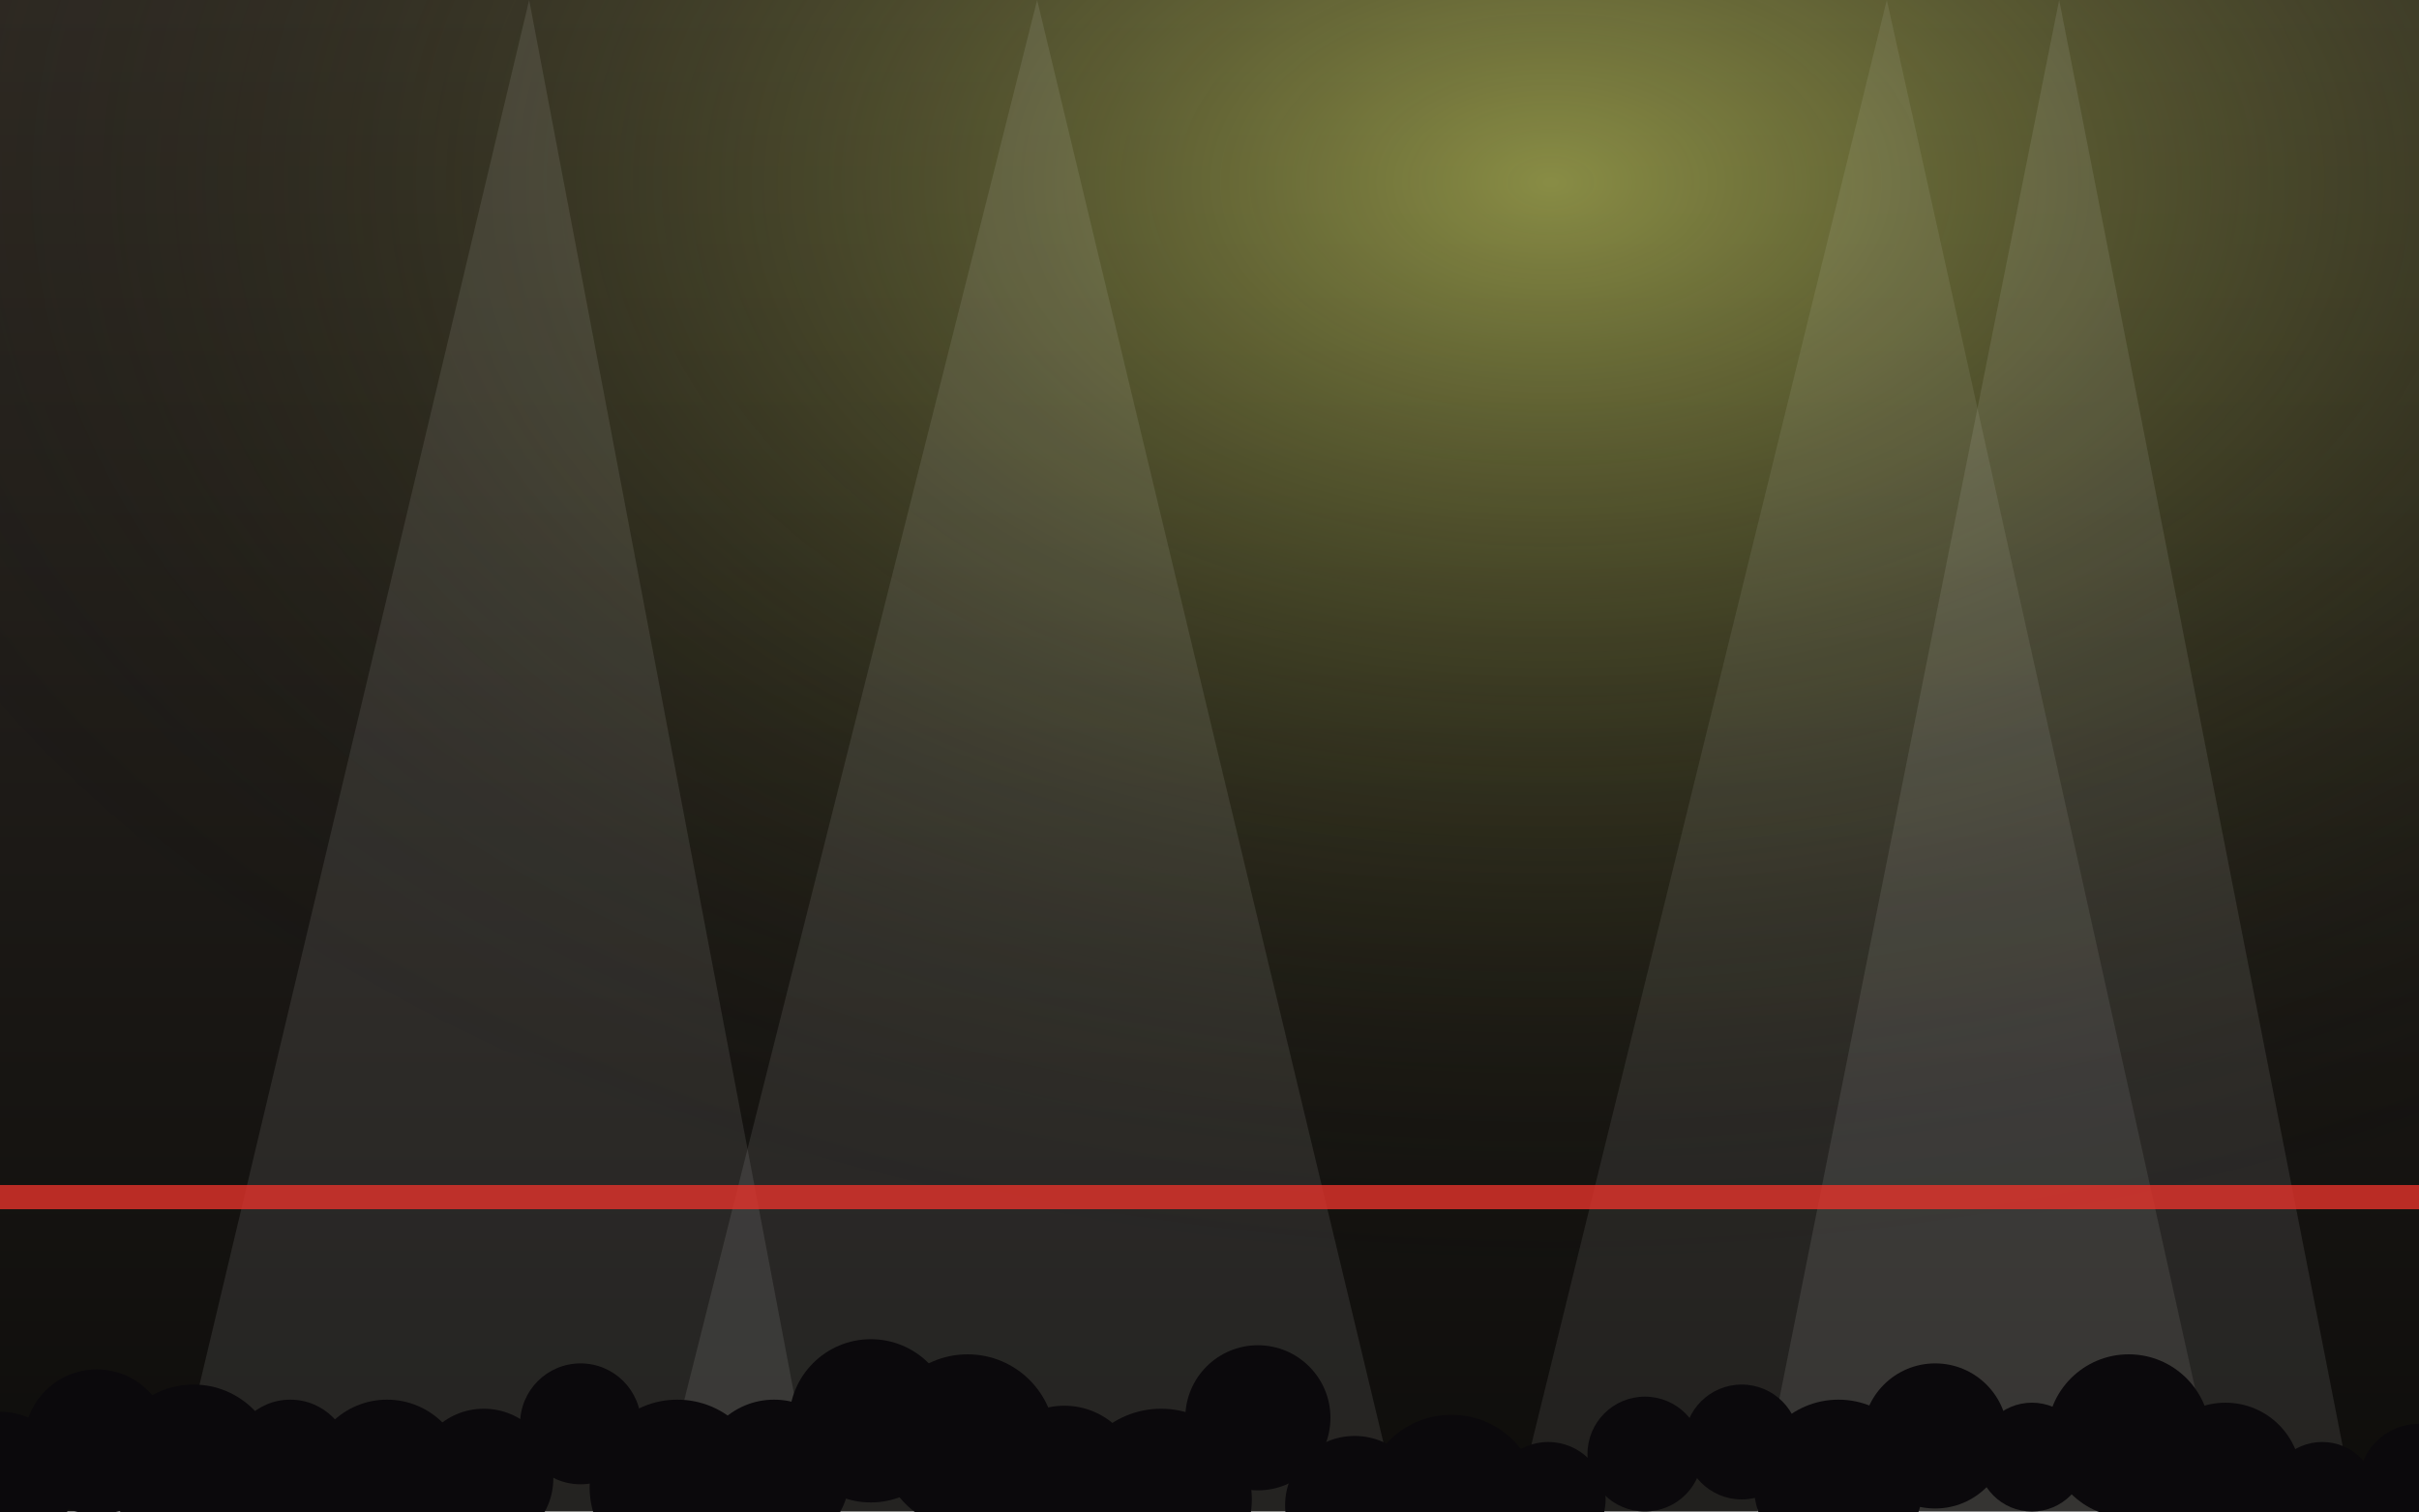
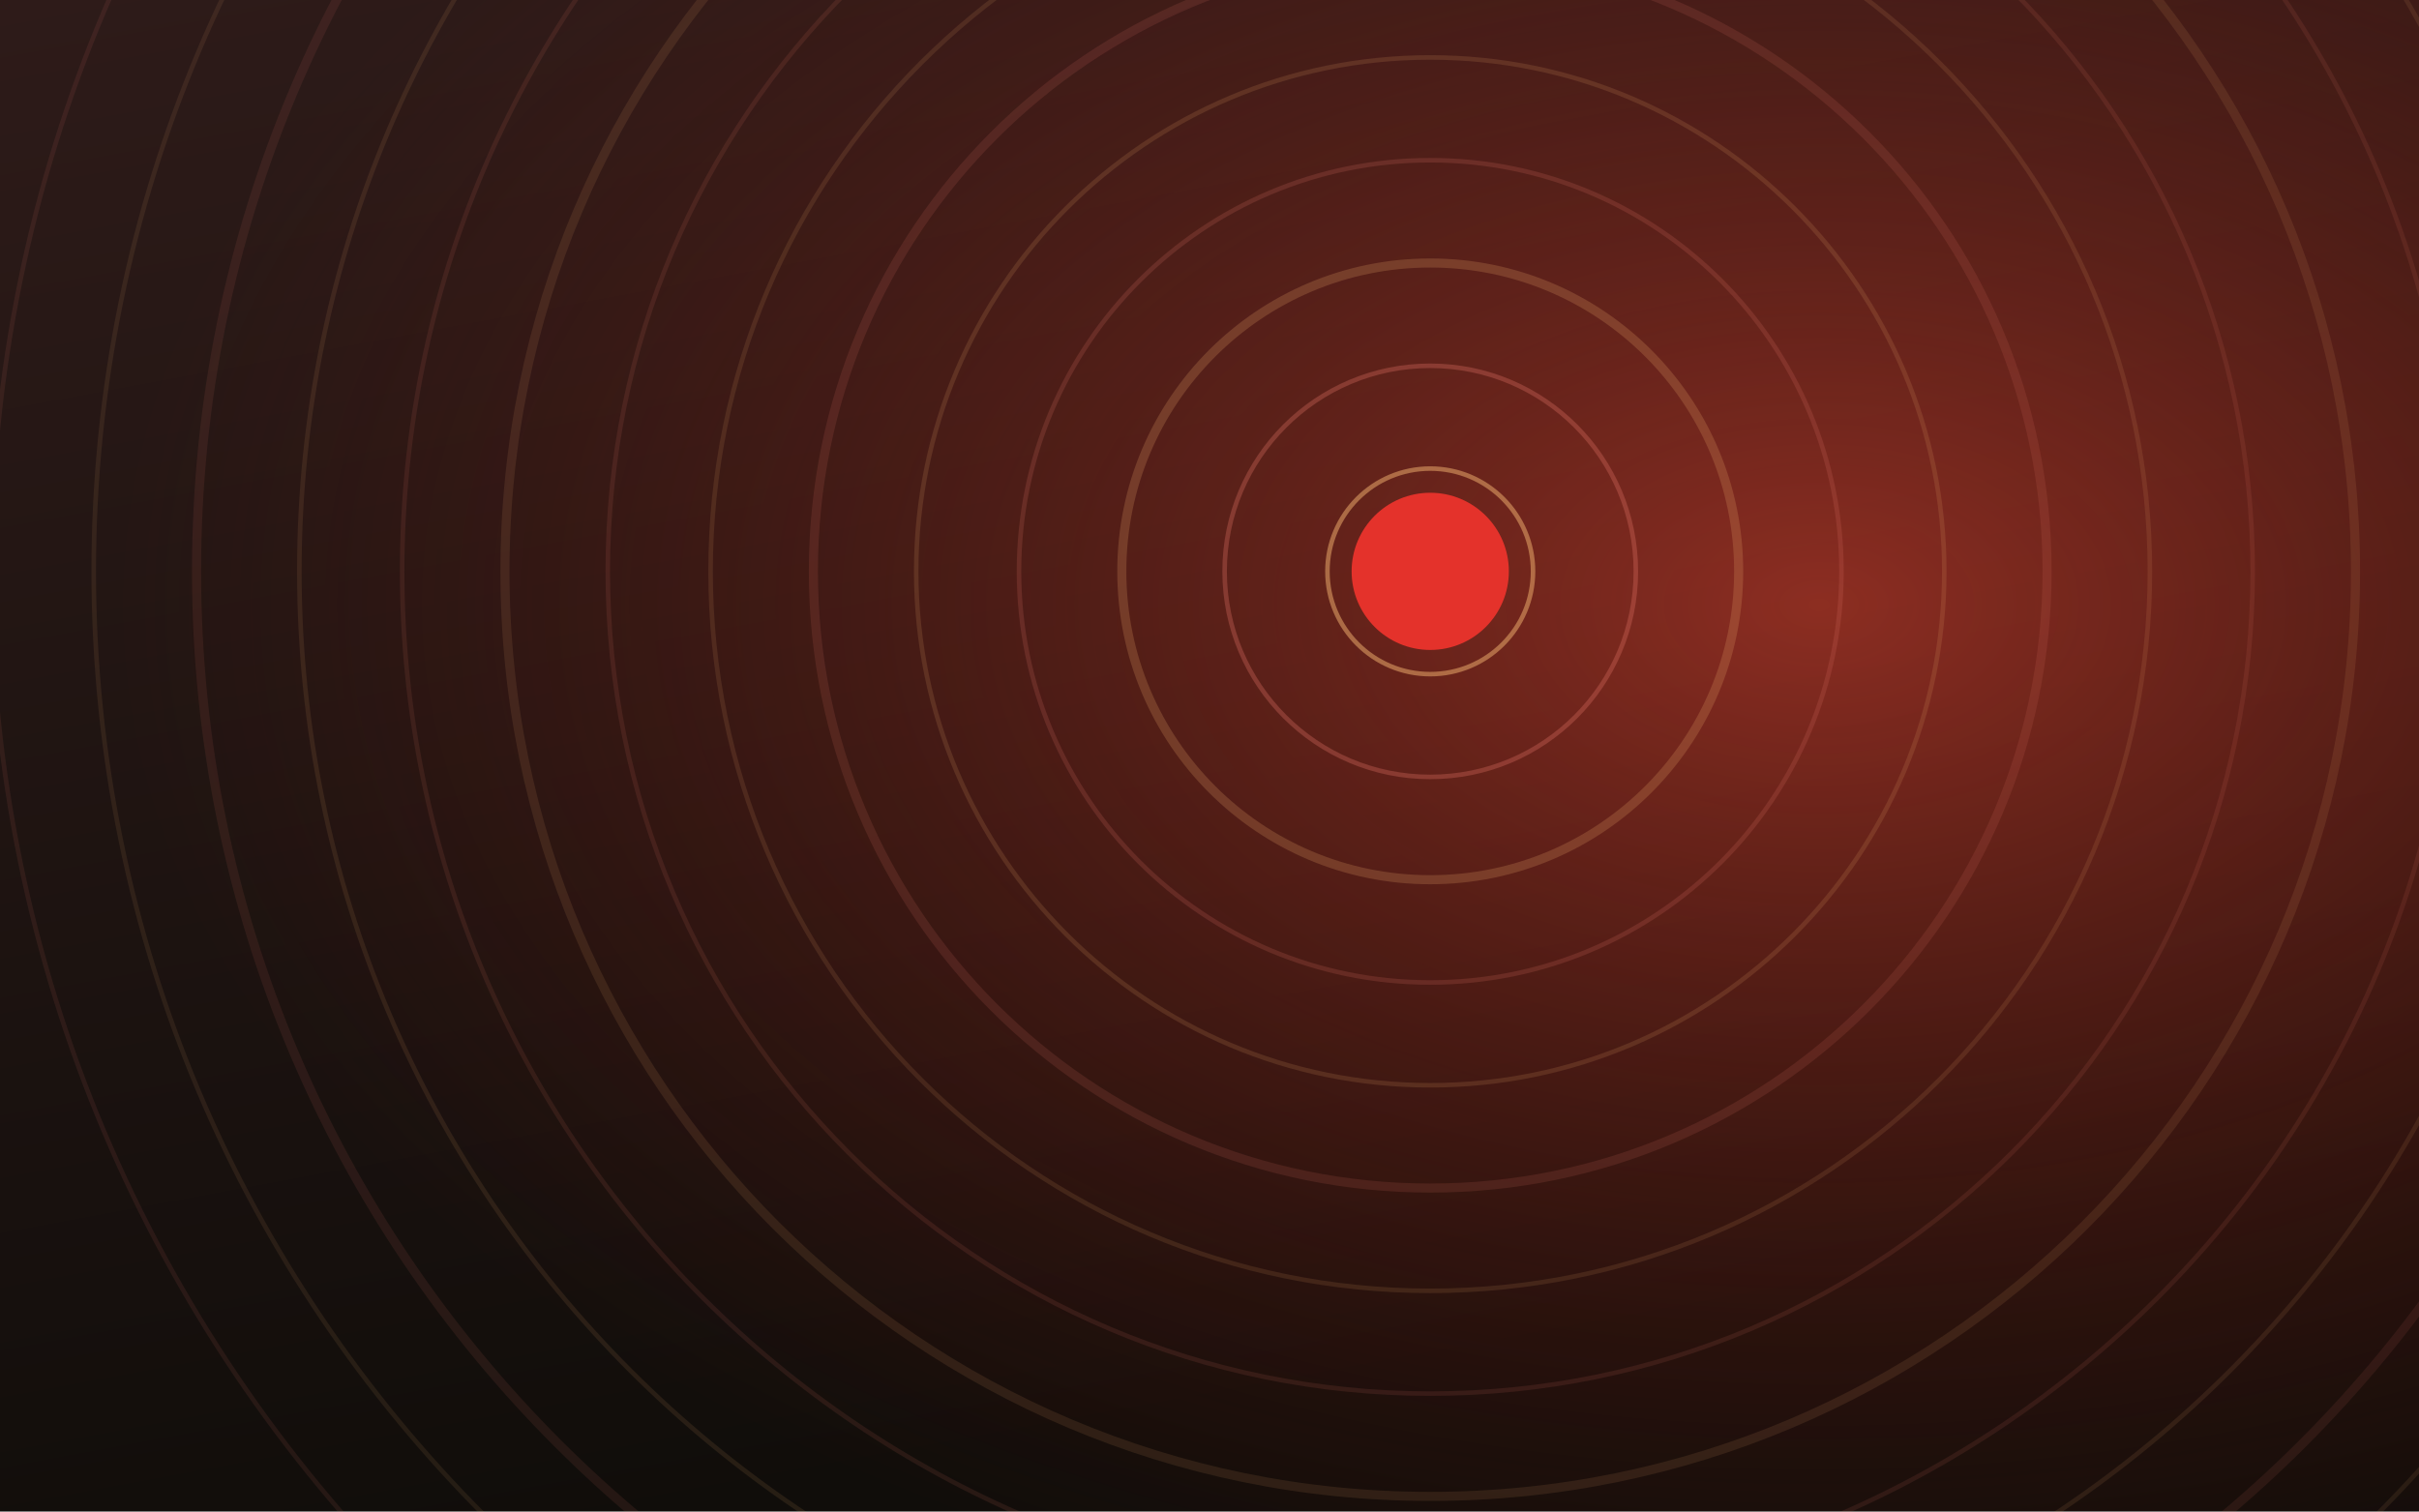
<svg xmlns="http://www.w3.org/2000/svg" viewBox="0 0 800 500" width="800" height="500">
  <defs>
-     <linearGradient id="g" x1="0" y1="0" x2="0" y2="1">
-       <stop offset="0" stop-color="hsl(30,12%,16%)" />
-       <stop offset="1" stop-color="hsl(30,12%,5%)" />
+     <linearGradient id="f" x1="0" y1="0" x2="0.3" y2="1">
+       <stop offset="0" stop-color="hsl(6,30%,14%)" />
+       <stop offset="1" stop-color="hsl(29,25%,5%)" />
    </linearGradient>
-     <radialGradient id="s" cx="0.64" cy="0.12" r="0.75">
-       <stop offset="0" stop-color="hsl(65,85%,68%)" stop-opacity="0.5" />
-       <stop offset="1" stop-color="#000" stop-opacity="0" />
+     <radialGradient id="h" cx="0.75" cy="0.40" r="0.7">
+       <stop offset="0" stop-color="hsl(6,80%,55%)" stop-opacity="0.55" />
+       <stop offset="1" stop-color="hsl(6,80%,30%)" stop-opacity="0" />
    </radialGradient>
+     <linearGradient id="b" x1="0" y1="0" x2="0" y2="1">
+       <stop offset="0" stop-color="#fff" stop-opacity="0.32" />
+       <stop offset="1" stop-color="#fff" stop-opacity="0" />
+     </linearGradient>
+     <linearGradient id="e" x1="0" y1="1" x2="0" y2="0">
+       <stop offset="0" stop-color="#e4322b" />
+       <stop offset="1" stop-color="hsl(29,85%,60%)" />
+     </linearGradient>
  </defs>
-   <rect width="800" height="500" fill="url(#g)" />
-   <rect width="800" height="500" fill="url(#s)" />
-   <polygon points="343,0 217,500 463,500" fill="#fff" opacity="0.09" />
-   <polygon points="175,0 56,500 270,500" fill="#fff" opacity="0.09" />
-   <polygon points="624,0 501,500 735,500" fill="#fff" opacity="0.08" />
-   <polygon points="681,0 581,500 779,500" fill="#fff" opacity="0.09" />
-   <rect x="0" y="392" width="800" height="8" fill="#e4322b" opacity="0.8" />
-   <circle cx="0" cy="491" r="24" fill="#0b090c" />
-   <circle cx="32" cy="477" r="24" fill="#0b090c" />
-   <circle cx="64" cy="486" r="28" fill="#0b090c" />
-   <circle cx="96" cy="483" r="20" fill="#0b090c" />
-   <circle cx="128" cy="489" r="26" fill="#0b090c" />
-   <circle cx="160" cy="489" r="23" fill="#0b090c" />
-   <circle cx="192" cy="471" r="20" fill="#0b090c" />
-   <circle cx="224" cy="492" r="29" fill="#0b090c" />
-   <circle cx="256" cy="488" r="25" fill="#0b090c" />
-   <circle cx="288" cy="470" r="27" fill="#0b090c" />
-   <circle cx="320" cy="477" r="29" fill="#0b090c" />
-   <circle cx="352" cy="490" r="25" fill="#0b090c" />
-   <circle cx="384" cy="496" r="30" fill="#0b090c" />
-   <circle cx="416" cy="469" r="24" fill="#0b090c" />
-   <circle cx="448" cy="498" r="23" fill="#0b090c" />
-   <circle cx="480" cy="497" r="29" fill="#0b090c" />
-   <circle cx="512" cy="496" r="19" fill="#0b090c" />
-   <circle cx="544" cy="481" r="19" fill="#0b090c" />
-   <circle cx="576" cy="477" r="19" fill="#0b090c" />
-   <circle cx="608" cy="491" r="28" fill="#0b090c" />
-   <circle cx="640" cy="475" r="24" fill="#0b090c" />
-   <circle cx="672" cy="482" r="18" fill="#0b090c" />
-   <circle cx="704" cy="475" r="27" fill="#0b090c" />
-   <circle cx="736" cy="489" r="25" fill="#0b090c" />
-   <circle cx="768" cy="495" r="18" fill="#0b090c" />
-   <circle cx="800" cy="491" r="20" fill="#0b090c" />
+   <rect width="800" height="500" fill="url(#f)" />
+   <rect width="800" height="500" fill="url(#h)" />
+   <circle cx="473" cy="189" r="476" fill="none" stroke="hsl(6,70%,65%)" stroke-width="1.5" opacity="0.10" />
+   <circle cx="473" cy="189" r="442" fill="none" stroke="hsl(29,70%,65%)" stroke-width="1.5" opacity="0.10" />
+   <circle cx="473" cy="189" r="408" fill="none" stroke="hsl(6,70%,65%)" stroke-width="3" opacity="0.10" />
+   <circle cx="473" cy="189" r="374" fill="none" stroke="hsl(29,70%,65%)" stroke-width="1.5" opacity="0.11" />
+   <circle cx="473" cy="189" r="340" fill="none" stroke="hsl(6,70%,65%)" stroke-width="1.5" opacity="0.11" />
+   <circle cx="473" cy="189" r="306" fill="none" stroke="hsl(29,70%,65%)" stroke-width="3" opacity="0.12" />
+   <circle cx="473" cy="189" r="272" fill="none" stroke="hsl(6,70%,65%)" stroke-width="1.5" opacity="0.12" />
+   <circle cx="473" cy="189" r="238" fill="none" stroke="hsl(29,70%,65%)" stroke-width="1.5" opacity="0.13" />
+   <circle cx="473" cy="189" r="204" fill="none" stroke="hsl(6,70%,65%)" stroke-width="3" opacity="0.14" />
+   <circle cx="473" cy="189" r="170" fill="none" stroke="hsl(29,70%,65%)" stroke-width="1.5" opacity="0.16" />
+   <circle cx="473" cy="189" r="136" fill="none" stroke="hsl(6,70%,65%)" stroke-width="1.5" opacity="0.18" />
+   <circle cx="473" cy="189" r="102" fill="none" stroke="hsl(29,70%,65%)" stroke-width="3" opacity="0.23" />
+   <circle cx="473" cy="189" r="68" fill="none" stroke="hsl(6,70%,65%)" stroke-width="1.5" opacity="0.31" />
+   <circle cx="473" cy="189" r="34" fill="none" stroke="hsl(29,70%,65%)" stroke-width="1.5" opacity="0.56" />
+   <circle cx="473" cy="189" r="26" fill="#e4322b" />
</svg>
